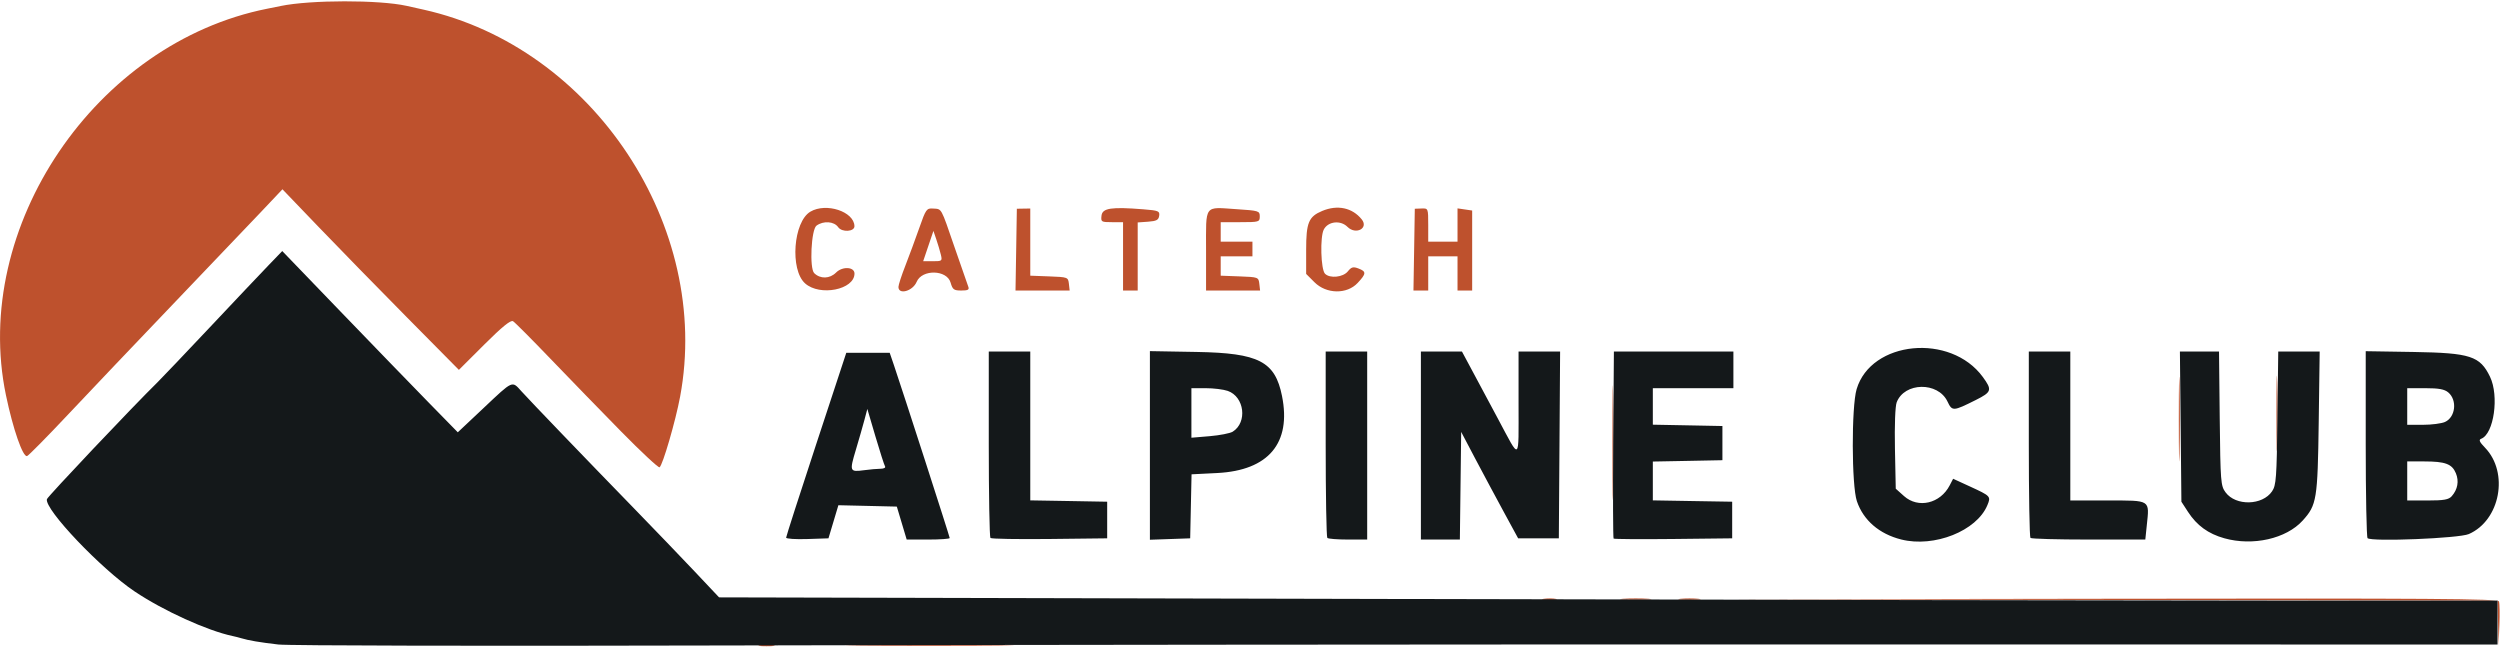
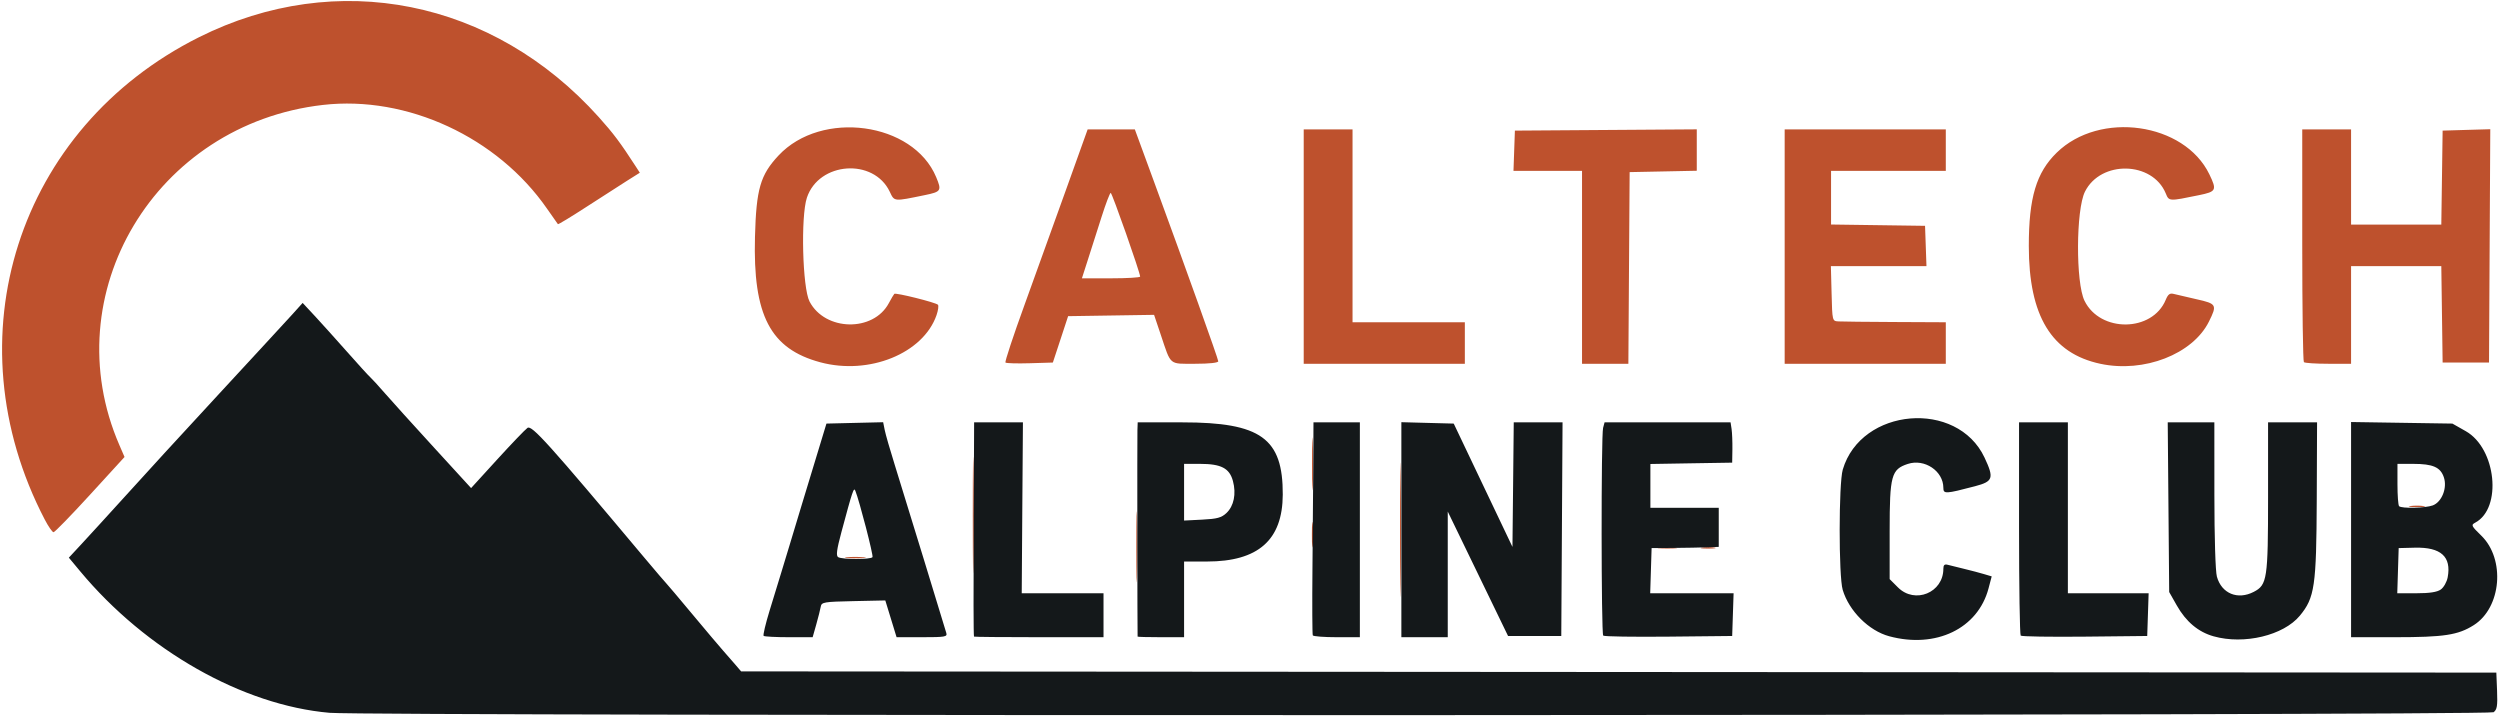
- <svg xmlns="http://www.w3.org/2000/svg" viewBox="0 0 1024 265" role="img" aria-label="Caltech Alpine Club">
-   <path fill="#be512d" d="M311.25 264.28C312.76 264.05 315.24 264.05 316.75 264.28C318.26 264.51 317.02 264.7 314 264.7C310.98 264.7 309.74 264.51 311.25 264.28ZM352.82 264.25C368.4 264.1 393.6 264.1 408.82 264.25C424.04 264.41 411.3 264.53 380.5 264.53C349.7 264.53 337.24 264.41 352.82 264.25ZM1023.2 255.25L1023 246.01L864.25 245.75L705.5 245.49L864.28 245.25C995.86 245.04 1023.15 245.23 1023.57 246.33C1023.86 247.07 1023.93 251.45 1023.75 256.08L1023.41 264.5L1023.2 255.25ZM632.26 245.28C633.78 245.05 636.03 245.06 637.26 245.3C638.49 245.53 637.25 245.72 634.5 245.71C631.75 245.71 630.74 245.51 632.26 245.28ZM664.75 245.26C667.64 245.06 672.36 245.06 675.25 245.26C678.14 245.46 675.77 245.63 670 245.63C664.23 245.63 661.86 245.46 664.75 245.26ZM688.25 245.27C690.31 245.06 693.69 245.06 695.75 245.27C697.81 245.49 696.12 245.66 692 245.66C687.88 245.66 686.19 245.49 688.25 245.27ZM660.45 181.5C660.45 160.6 660.59 151.91 660.75 162.18C660.91 172.46 660.91 189.56 660.75 200.18C660.59 210.81 660.45 202.4 660.45 181.5ZM892.44 171.5C892.44 156.1 892.58 149.94 892.75 157.81C892.92 165.68 892.92 178.28 892.75 185.81C892.58 193.34 892.44 186.9 892.44 171.5ZM932.43 169.5C932.43 155.75 932.57 149.99 932.75 156.69C932.92 163.4 932.92 174.65 932.75 181.69C932.58 188.74 932.43 183.25 932.43 169.5ZM254.38 176.71C246.16 168.34 233.15 154.95 225.46 146.94C217.78 138.94 210.89 132.02 210.14 131.57C209.19 130.99 205.71 133.81 198.37 141.12L187.96 151.5L166.69 130C154.99 118.17 138.73 101.53 130.55 93.01L115.69 77.53L106.59 87.15C101.59 92.44 85.35 109.46 70.5 124.97C55.65 140.49 36.46 160.66 27.86 169.81C19.26 178.95 11.72 186.59 11.1 186.8C9.37 187.38 5.34 175.8 2.44 161.89C-11.93 93.03 39.11 17.55 109.5 3.56C111.15 3.23 113.62 2.73 115 2.45C127.15 -0.06 155.27 -0.1 166.5 2.39C167.6 2.63 170.75 3.34 173.5 3.95C242.96 19.44 291.61 92.85 278.57 162.5C276.7 172.52 271.42 190.62 270.15 191.41C269.7 191.69 262.6 185.07 254.38 176.71ZM329.77 116.08C323.49 110.48 324.94 90.83 331.93 86.7C338.39 82.88 349.86 86.66 349.98 92.64C350.02 94.93 344.86 95.25 343.32 93.05C341.64 90.65 337.29 90.34 334.44 92.42C332.27 94 331.5 109.92 333.5 111.88C336.01 114.34 339.86 114.23 342.46 111.63C345.08 109.01 350 109.28 350 112.05C350 118.65 335.81 121.48 329.77 116.08ZM368 117.53C368 116.72 369.28 112.78 370.85 108.78C372.41 104.77 374.97 97.84 376.54 93.36C379.22 85.69 379.54 85.24 382.16 85.42C385.84 85.67 385.27 84.64 390.97 101.22C393.74 109.26 396.27 116.54 396.61 117.42C397.09 118.67 396.5 119 393.75 119C390.7 119 390.18 118.61 389.36 115.75C387.84 110.44 377.64 110.22 375.46 115.45C373.87 119.25 368 120.89 368 117.53ZM416.23 102.25L416.5 85.5L419.25 85.45L422 85.41L422 99.16L422 112.92L429.75 113.21C437.38 113.5 437.5 113.54 437.82 116.25L438.13 119L427.04 119L415.95 119L416.23 102.25ZM460 105L460 91L455.43 91C451.06 91 450.88 90.88 451.18 88.31C451.55 85.23 455.19 84.68 468.3 85.73C474.52 86.22 475.08 86.45 474.8 88.38C474.56 90.1 473.7 90.56 470.25 90.81L466 91.11L466 105.06L466 119L463 119L460 119L460 105ZM494 102.61C494 83.44 493 84.79 506.51 85.68C515.63 86.28 516 86.39 516 88.65C516 90.92 515.73 91 508 91L500 91L500 95L500 99L506.5 99L513 99L513 102L513 105L506.5 105L500 105L500 108.96L500 112.92L507.75 113.21C515.38 113.5 515.5 113.54 515.82 116.25L516.13 119L505.07 119L494 119L494 102.61ZM538.4 115.6L535 112.2L535 102.32C535 91.17 536.01 88.73 541.6 86.39C547.85 83.78 553.9 85.07 557.75 89.84C560.71 93.5 555.34 96.34 551.92 92.92C549.08 90.08 543.99 90.65 542.23 94C540.63 97.06 541 110.4 542.73 112.13C544.74 114.14 550.11 113.58 552.07 111.16C553.53 109.35 554.27 109.15 556.42 109.97C559.71 111.22 559.66 112.08 556.1 115.89C551.69 120.62 543.28 120.48 538.4 115.6ZM579.23 102.25L579.5 85.5L582.25 85.4C584.99 85.3 585 85.32 585 92.15L585 99L591 99L597 99L597 92.17L597 85.35L600 85.79L603 86.23L603 102.61L603 119L600 119L597 119L597 112L597 105L591 105L585 105L585 112L585 119L581.98 119L578.95 119L579.23 102.25ZM385.36 104.25C384.99 102.74 384.16 99.94 383.51 98.04L382.33 94.58L380.23 100.79L378.13 107L382.08 107C385.89 107 386.01 106.9 385.36 104.25Z" />
-   <path fill="#14181a" d="M114 263.99C106.45 263.11 101.91 262.35 98.83 261.42C97.91 261.14 96.34 260.74 95.33 260.53C84.93 258.34 66.97 250.18 55.14 242.25C41.44 233.07 18.2 208.64 19.21 204.46C19.45 203.44 54.65 166.24 64.58 156.52C66.27 154.86 75.91 144.72 86.01 134C96.1 123.28 106.89 111.87 109.98 108.67L115.61 102.83L139.54 127.67C152.7 141.32 168.88 158.03 175.49 164.79L187.51 177.07L198.17 167.04C210.27 155.63 209.65 155.91 213.57 160.26C217.05 164.12 239.55 187.53 259.95 208.5C267.97 216.75 279.04 228.27 284.54 234.09L294.53 244.68L570.02 245.34C721.53 245.7 885.44 245.99 934.25 246L1023 246L1023 255L1023 264L745.25 263.96C592.49 263.94 389.65 264.14 294.5 264.39C199.35 264.65 118.12 264.47 114 263.99ZM778.72 220.97C769.72 218.7 763.24 213.1 760.58 205.29C758.4 198.89 758.32 166.64 760.47 159.41C766.38 139.52 798.94 136.36 812.15 154.4C816.07 159.76 815.83 160.56 809.25 163.86C799.98 168.5 799.62 168.52 797.68 164.45C793.79 156.29 780.05 156.52 776.88 164.8C776.27 166.4 775.98 174.16 776.17 183.83L776.5 200.17L779.89 203.2C785.7 208.39 794.74 206.27 798.6 198.8L800 196.1L806.75 199.2C815.43 203.18 815.53 203.3 814.03 206.92C809.67 217.46 792.26 224.39 778.72 220.97ZM911.06 220.47C904.48 218.62 899.84 215.25 896.21 209.67L893.5 205.5L893.2 174.75L892.89 144L900.9 144L908.91 144L909.2 171.43C909.49 197.47 909.61 199 911.6 201.68C915.78 207.32 926.69 207.07 930.64 201.24C932.32 198.77 932.53 195.84 932.83 171.25L933.17 144L941.65 144L950.14 144L949.75 172.75C949.31 204.61 948.95 206.83 943.19 213.21C936.45 220.67 922.77 223.76 911.06 220.47ZM322 220.22C322 219.75 327.54 202.52 334.32 181.93L346.64 144.5L355.53 144.5L364.42 144.5L366.13 149.5C369.71 160.03 389 219.8 389 220.38C389 220.72 385.04 221 380.19 221L371.38 221L369.36 214.25L367.34 207.5L355.37 207.22L343.4 206.94L341.37 213.72L339.34 220.5L330.67 220.79C325.9 220.95 322 220.69 322 220.22ZM405.68 220.35C405.31 219.97 405 202.64 405 181.83L405 144L413.5 144L422 144L422 174.47L422 204.95L437.75 205.22L453.5 205.5L453.5 213L453.5 220.5L429.93 220.77C416.97 220.91 406.06 220.73 405.68 220.35ZM471 182.45L471 143.82L490.25 144.16C515.63 144.61 522.27 148.04 525.11 162.2C528.99 181.49 519.58 192.68 498.59 193.75L488.06 194.28L487.78 207.39L487.5 220.5L479.25 220.79L471 221.08L471 182.45ZM543.67 220.33C543.3 219.97 543 202.64 543 181.83L543 144L551.5 144L560 144L560 182.5L560 221L552.17 221C547.86 221 544.03 220.7 543.67 220.33ZM582 182.5L582 144L590.41 144L598.82 144L603.78 153.25C606.5 158.34 610.9 166.55 613.55 171.5C622.86 188.88 621.99 189.52 622 165.25L622 144L630.51 144L639.02 144L638.76 182.25L638.5 220.5L630.17 220.5L621.83 220.5L615.85 209.5C612.56 203.45 607.31 193.64 604.18 187.71L598.5 176.91L598.23 198.96L597.96 221L589.98 221L582 221L582 182.5ZM660.93 220.6C660.7 220.36 660.62 203.03 660.77 182.08L661.05 144L685.52 144L710 144L710 151.5L710 159L693.5 159L677 159L677 166.47L677 173.95L691.25 174.22L705.5 174.5L705.5 181.5L705.5 188.5L691.25 188.78L677 189.05L677 197L677 204.95L693.25 205.23L709.5 205.5L709.5 213L709.5 220.5L685.43 220.77C672.2 220.91 661.17 220.84 660.93 220.6ZM831.67 220.33C831.3 219.97 831 202.64 831 181.83L831 144L839.5 144L848 144L848 174.5L848 205L863.38 205C881.1 205 880.43 204.57 879.32 215.21L878.72 221L855.52 221C842.77 221 832.03 220.7 831.67 220.33ZM969.75 220.43C969.34 220.01 969 202.61 969 181.76L969 143.85L988.75 144.17C1011.87 144.56 1015.8 145.83 1019.9 154.3C1023.71 162.17 1021.51 177.72 1016.3 179.71C1015.2 180.14 1015.57 181 1017.87 183.38C1027.74 193.62 1024.08 213.13 1011.23 218.75C1007.21 220.51 971.26 221.96 969.75 220.43ZM1004.23 203.25C1006.67 200.47 1007.28 197.1 1005.93 193.84C1004.35 190.03 1001.6 189 992.93 189L986 189L986 197L986 205L994.35 205C1001.04 205 1002.99 204.65 1004.23 203.25ZM360.7 192C362.03 192 362.85 191.56 362.51 191.02C362.18 190.48 360.41 184.97 358.58 178.77L355.26 167.5L354.07 172C353.41 174.47 351.84 179.97 350.57 184.21C347.9 193.1 348.01 193.39 353.89 192.6C356.3 192.27 359.37 192 360.7 192ZM504.92 176.82C511.02 173.01 509.73 162.5 502.88 160.11C501.13 159.5 497.07 159 493.85 159L488 159L488 169.15L488 179.29L495.49 178.66C499.61 178.31 503.86 177.48 504.92 176.82ZM1001.48 172.83C1005.78 170.87 1006.56 163.93 1002.83 160.75C1001.28 159.43 998.98 159 993.39 159L986 159L986 166.5L986 174L992.45 174C996 174 1000.06 173.47 1001.48 172.83Z" />
+ <svg xmlns="http://www.w3.org/2000/svg" viewBox="0 0 1024 293" role="img" aria-label="Caltech Alpine Club">
+   <path fill="#be512d" d="M573.46 217C573.46 192.52 573.59 182.51 573.75 194.75C573.91 206.99 573.91 227.01 573.75 239.25C573.59 251.49 573.46 241.48 573.46 217ZM398.45 211C398.45 189.82 398.59 181.16 398.75 191.75C398.91 202.34 398.91 219.66 398.75 230.25C398.59 240.84 398.45 232.18 398.45 211ZM465.43 224C465.43 211.07 465.57 205.79 465.75 212.25C465.92 218.71 465.92 229.29 465.75 235.75C465.57 242.21 465.43 236.93 465.43 224ZM346.73 228.28C348.5 228.06 351.65 228.05 353.73 228.27C355.8 228.49 354.35 228.67 350.5 228.67C346.65 228.68 344.95 228.5 346.73 228.28ZM537.35 219C537.35 214.32 537.52 212.41 537.73 214.75C537.94 217.09 537.94 220.91 537.73 223.25C537.52 225.59 537.35 223.68 537.35 219ZM679.75 224.28C681.54 224.05 684.46 224.05 686.25 224.28C688.04 224.5 686.58 224.68 683 224.68C679.42 224.68 677.96 224.5 679.75 224.28ZM697.26 224.28C698.78 224.05 701.03 224.06 702.26 224.3C703.49 224.53 702.25 224.72 699.5 224.71C696.75 224.71 695.74 224.51 697.26 224.28ZM18.3 212.75C-20.36 138.49 7.18 52.45 81.5 15.25C137.96 -13.01 201.98 -0.22 245.26 47.97C251.26 54.65 254.11 58.45 260.37 68.12L262.07 70.75L256.78 74.08C253.88 75.91 246.39 80.72 240.15 84.77C233.91 88.82 228.68 91.99 228.52 91.82C228.36 91.64 226.36 88.8 224.08 85.5C203.75 56.17 166.74 39.03 132.28 42.98C63.61 50.85 22.02 120.38 48.91 182.34L51.01 187.18L36.92 202.59C29.17 211.07 22.42 218 21.93 218C21.44 218 19.8 215.64 18.3 212.75ZM987.25 207.28C988.76 207.05 991.24 207.05 992.75 207.28C994.26 207.51 993.02 207.7 990 207.7C986.98 207.7 985.74 207.51 987.25 207.28ZM537.41 190C537.41 180.38 537.56 176.44 537.74 181.25C537.93 186.06 537.93 193.94 537.74 198.75C537.56 203.56 537.41 199.62 537.41 190ZM336.02 148.4C315.5 142.88 308.37 129.21 309.24 97C309.76 77.39 311.42 71.68 318.88 63.7C336.49 44.87 374.04 50 383.44 72.52C385.79 78.13 385.53 78.54 378.75 79.93C365.95 82.57 366.38 82.61 364.45 78.54C357.85 64.63 335.4 66.24 330.5 80.99C327.94 88.7 328.69 117.94 331.59 123.5C337.95 135.69 357.73 136.09 364.07 124.16C365.05 122.33 366.05 120.62 366.31 120.36C366.87 119.79 383.24 123.88 384.17 124.82C384.54 125.2 384.28 127.12 383.6 129.09C378.14 144.77 355.99 153.76 336.02 148.4ZM860.36 149.02C840.3 144.75 831 129.45 831 100.76C831 80.95 834.07 70.69 842.43 62.53C860.08 45.29 894.68 50.19 904.94 71.37C908.1 77.9 907.81 78.48 900.75 79.93C888.3 82.49 888.45 82.5 887.08 79.19C881.62 66.01 860.47 65.56 854 78.5C850.3 85.9 850.18 115.82 853.82 123.21C860.28 136.33 881.59 136.07 887.08 122.81C888.04 120.5 888.77 119.97 890.4 120.4C891.56 120.71 895.76 121.69 899.75 122.58C907.96 124.41 908.2 124.87 904.76 131.76C898.11 145.08 878.19 152.82 860.36 149.02ZM411.84 148.5C411.52 148.19 415.06 137.49 419.7 124.72C424.33 111.95 432.03 90.59 436.81 77.25L445.5 53L455.17 53L464.83 53L466.39 57.25C467.25 59.59 470.18 67.58 472.9 75C485.91 110.46 499 147.05 499 147.98C499 148.6 495.33 149 489.54 149C478.67 149 479.75 149.9 475.49 137.23L472.71 128.96L455.1 129.23L437.5 129.5L434.38 139L431.25 148.5L421.83 148.78C416.64 148.94 412.15 148.81 411.84 148.5ZM534 101L534 53L544 53L554 53L554 92.5L554 132L577 132L600 132L600 140.5L600 149L567 149L534 149L534 101ZM648 109.5L648 70L633.96 70L619.92 70L620.21 61.75L620.5 53.5L657.75 53.24L695 52.98L695 61.46L695 69.94L681.25 70.22L667.5 70.5L667.24 109.75L666.98 149L657.49 149L648 149L648 109.5ZM731 101L731 53L764 53L797 53L797 61.5L797 70L773.5 70L750 70L750 80.98L750 91.96L769.25 92.23L788.5 92.5L788.79 100.75L789.08 109L769.51 109L749.93 109L750.22 120.25C750.5 131.46 750.51 131.5 753 131.65C754.38 131.73 764.84 131.85 776.25 131.9L797 132L797 140.5L797 149L764 149L731 149L731 101ZM943.67 148.33C943.3 147.97 943 126.37 943 100.33L943 53L953 53L963 53L963 72.5L963 92L981.48 92L999.96 92L1000.23 72.75L1000.5 53.5L1010.26 53.21L1020.02 52.93L1019.76 100.71L1019.5 148.5L1010 148.5L1000.5 148.5L1000.23 128.75L999.96 109L981.48 109L963 109L963 129L963 149L953.67 149C948.53 149 944.03 148.7 943.67 148.33ZM467 113.29C467 111.67 455.51 79 454.95 79C454.61 79 452.93 83.39 451.23 88.75C449.52 94.11 447.01 101.99 445.64 106.25L443.15 114L455.08 114C461.63 114 467 113.68 467 113.29Z" />
+   <path fill="#14181a" d="M135 291.97C99.39 288.87 59.77 266.38 32.81 233.96L28.2 228.42L33.35 222.88C36.18 219.83 44.58 210.65 52 202.46C59.42 194.28 66.4 186.62 67.5 185.45C69.88 182.92 75.77 176.52 90 161.02C95.78 154.73 103.88 145.96 108 141.53C112.12 137.1 117.4 131.36 119.73 128.78L123.96 124.08L128.82 129.29C131.49 132.16 137.45 138.78 142.07 144C146.69 149.22 150.99 153.95 151.64 154.5C152.28 155.05 154.99 158.01 157.65 161.07C160.32 164.14 169.35 174.13 177.73 183.28L192.96 199.92L203.64 188.21C209.52 181.77 215.1 175.94 216.06 175.26C217.82 174.01 224.54 181.47 263.94 228.44C268.59 233.97 272.64 238.72 272.96 239C273.27 239.28 278.02 244.89 283.51 251.49C289.01 258.08 294.7 264.83 296.18 266.49C297.65 268.14 299.91 270.74 301.21 272.25L303.56 275L663.03 275.25L1022.5 275.5L1022.8 282.98C1023.04 289.15 1022.79 290.68 1021.36 291.73C1019.41 293.15 151.32 293.39 135 291.97ZM773.82 260.61C765.48 258.36 757.36 250.26 754.77 241.6C753.1 236.02 753.12 198.02 754.8 192.34C762.31 166.92 801.65 163.59 812.86 187.42C816.83 195.87 816.39 197.2 809 199.15C796.83 202.35 796 202.39 796 199.8C795.99 192.93 788.28 187.76 781.42 190.03C774.69 192.25 774.01 194.75 774 217.35L774 237.2L777.4 240.6C784.34 247.54 796 242.76 796 232.98C796 231.46 796.49 230.99 797.75 231.33C798.71 231.58 801.75 232.33 804.5 233C807.25 233.66 810.92 234.63 812.65 235.15L815.8 236.09L814.5 241.02C810.15 257.48 792.96 265.76 773.82 260.61ZM906.71 260.64C900.4 258.86 895.41 254.68 891.61 247.98L888.5 242.5L888.2 207.75L887.9 173L897.45 173L907 173L907.01 202.75C907.01 220.05 907.44 234.05 908.04 236.2C909.96 243.12 916.55 245.84 923.13 242.43C928.64 239.58 929 237.22 929 203.53L929 173L939.04 173L949.07 173L948.94 204.75C948.79 240.12 948.1 244.83 942.01 252.19C935.31 260.28 919.19 264.14 906.71 260.64ZM312.78 260.45C312.48 260.14 313.57 255.53 315.2 250.2C316.83 244.86 319.07 237.57 320.16 234C321.26 230.43 322.76 225.47 323.5 223C324.23 220.53 326.41 213.32 328.33 207C330.26 200.68 333.33 190.55 335.17 184.5L338.51 173.5L350.12 173.22L361.74 172.94L362.38 176.14C362.73 177.9 364.58 184.33 366.49 190.42C368.4 196.51 373.81 214.1 378.52 229.5C383.22 244.9 387.31 258.29 387.6 259.25C388.09 260.84 387.17 261 377.69 261L367.24 261L364.93 253.47L362.62 245.94L349.57 246.22C337.42 246.48 336.5 246.64 336.18 248.5C335.99 249.6 335.16 252.86 334.35 255.75L332.86 261L323.1 261C317.73 261 313.08 260.75 312.78 260.45ZM398.95 260.75C398.74 259.72 398.7 244.07 398.84 211.25L399 173L408.99 173L418.99 173L418.74 208L418.5 243L435.25 243L452 243L452 252L452 261L425.5 261C410.93 261 398.98 260.89 398.95 260.75ZM465.96 260.75C465.86 260.12 465.79 179.13 465.89 176.25L466 173L484.32 173C516.45 173 525.51 179.52 525.42 202.6C525.34 221.2 515.37 230 494.37 230L485 230L485 245.5L485 261L475.5 261C470.27 261 465.98 260.89 465.96 260.75ZM537.72 260.25C537.51 259.84 537.44 247.57 537.58 233C537.72 218.43 537.87 198.96 537.92 189.75L538 173L547.5 173L557 173L557 217L557 261L547.56 261C542.37 261 537.94 260.66 537.72 260.25ZM574 216.97L574 172.93L584.72 173.22L595.45 173.5L607.47 198.75L619.5 224.01L619.77 198.5L620.03 173L630.03 173L640.02 173L639.76 216.75L639.5 260.5L628.6 260.5L617.7 260.5L605.35 235.01L593 209.53L593 235.26L593 261L583.5 261L574 261L574 216.97ZM656.68 260.35C655.84 259.51 655.79 178.38 656.63 175.25L657.23 173L683.04 173L708.84 173L709.26 175.75C709.48 177.26 709.63 180.97 709.59 184L709.5 189.5L692.75 189.77L676 190.05L676 199.02L676 208L690 208L704 208L704 216L704 224L699.25 224.18C696.64 224.28 690.45 224.39 685.5 224.43L676.5 224.5L676.21 233.75L675.92 243L693 243L710.08 243L709.79 251.75L709.5 260.5L683.43 260.77C669.1 260.91 657.06 260.73 656.68 260.35ZM827.68 260.35C827.31 259.97 827 240.17 827 216.33L827 173L837 173L847 173L847 208L847 243L863.54 243L880.08 243L879.79 251.75L879.5 260.5L853.93 260.77C839.87 260.91 828.06 260.73 827.68 260.35ZM963 216.93L963 172.86L983.75 173.18L1004.5 173.5L1010 176.62C1022.45 183.68 1024.98 208.12 1013.87 214.07C1012.06 215.04 1012.23 215.4 1016.32 219.38C1026.25 229.02 1024.59 248.87 1013.26 256.05C1006.83 260.13 1001.13 261 980.95 261L963 261L963 216.93ZM999.74 241.47C1000.94 240.63 1002.21 238.38 1002.57 236.48C1004.16 228 999.8 224.07 989.12 224.33L982.5 224.5L982.21 233.75L981.92 243L989.74 243C995.13 243 998.23 242.53 999.74 241.47ZM357.38 228.2C357.8 227.51 352.08 205.38 350.34 201C349.72 199.43 349.21 200.95 344.64 217.97C342.72 225.12 342.39 227.63 343.3 228.2C344.9 229.22 356.75 229.22 357.38 228.2ZM502.34 210.15C505.41 207.27 506.42 202.27 505.01 197.02C503.6 191.78 500.18 190 491.55 190L485 190L485 201.61L485 213.22L492.44 212.84C498.52 212.54 500.32 212.05 502.34 210.15ZM996.48 207.01C1000.18 205.6 1002.45 199.88 1001.02 195.56C999.64 191.37 996.54 190 988.45 190L982 190L982 198.33C982 202.92 982.3 206.97 982.67 207.33C983.69 208.36 993.54 208.12 996.48 207.01Z" />
</svg>
